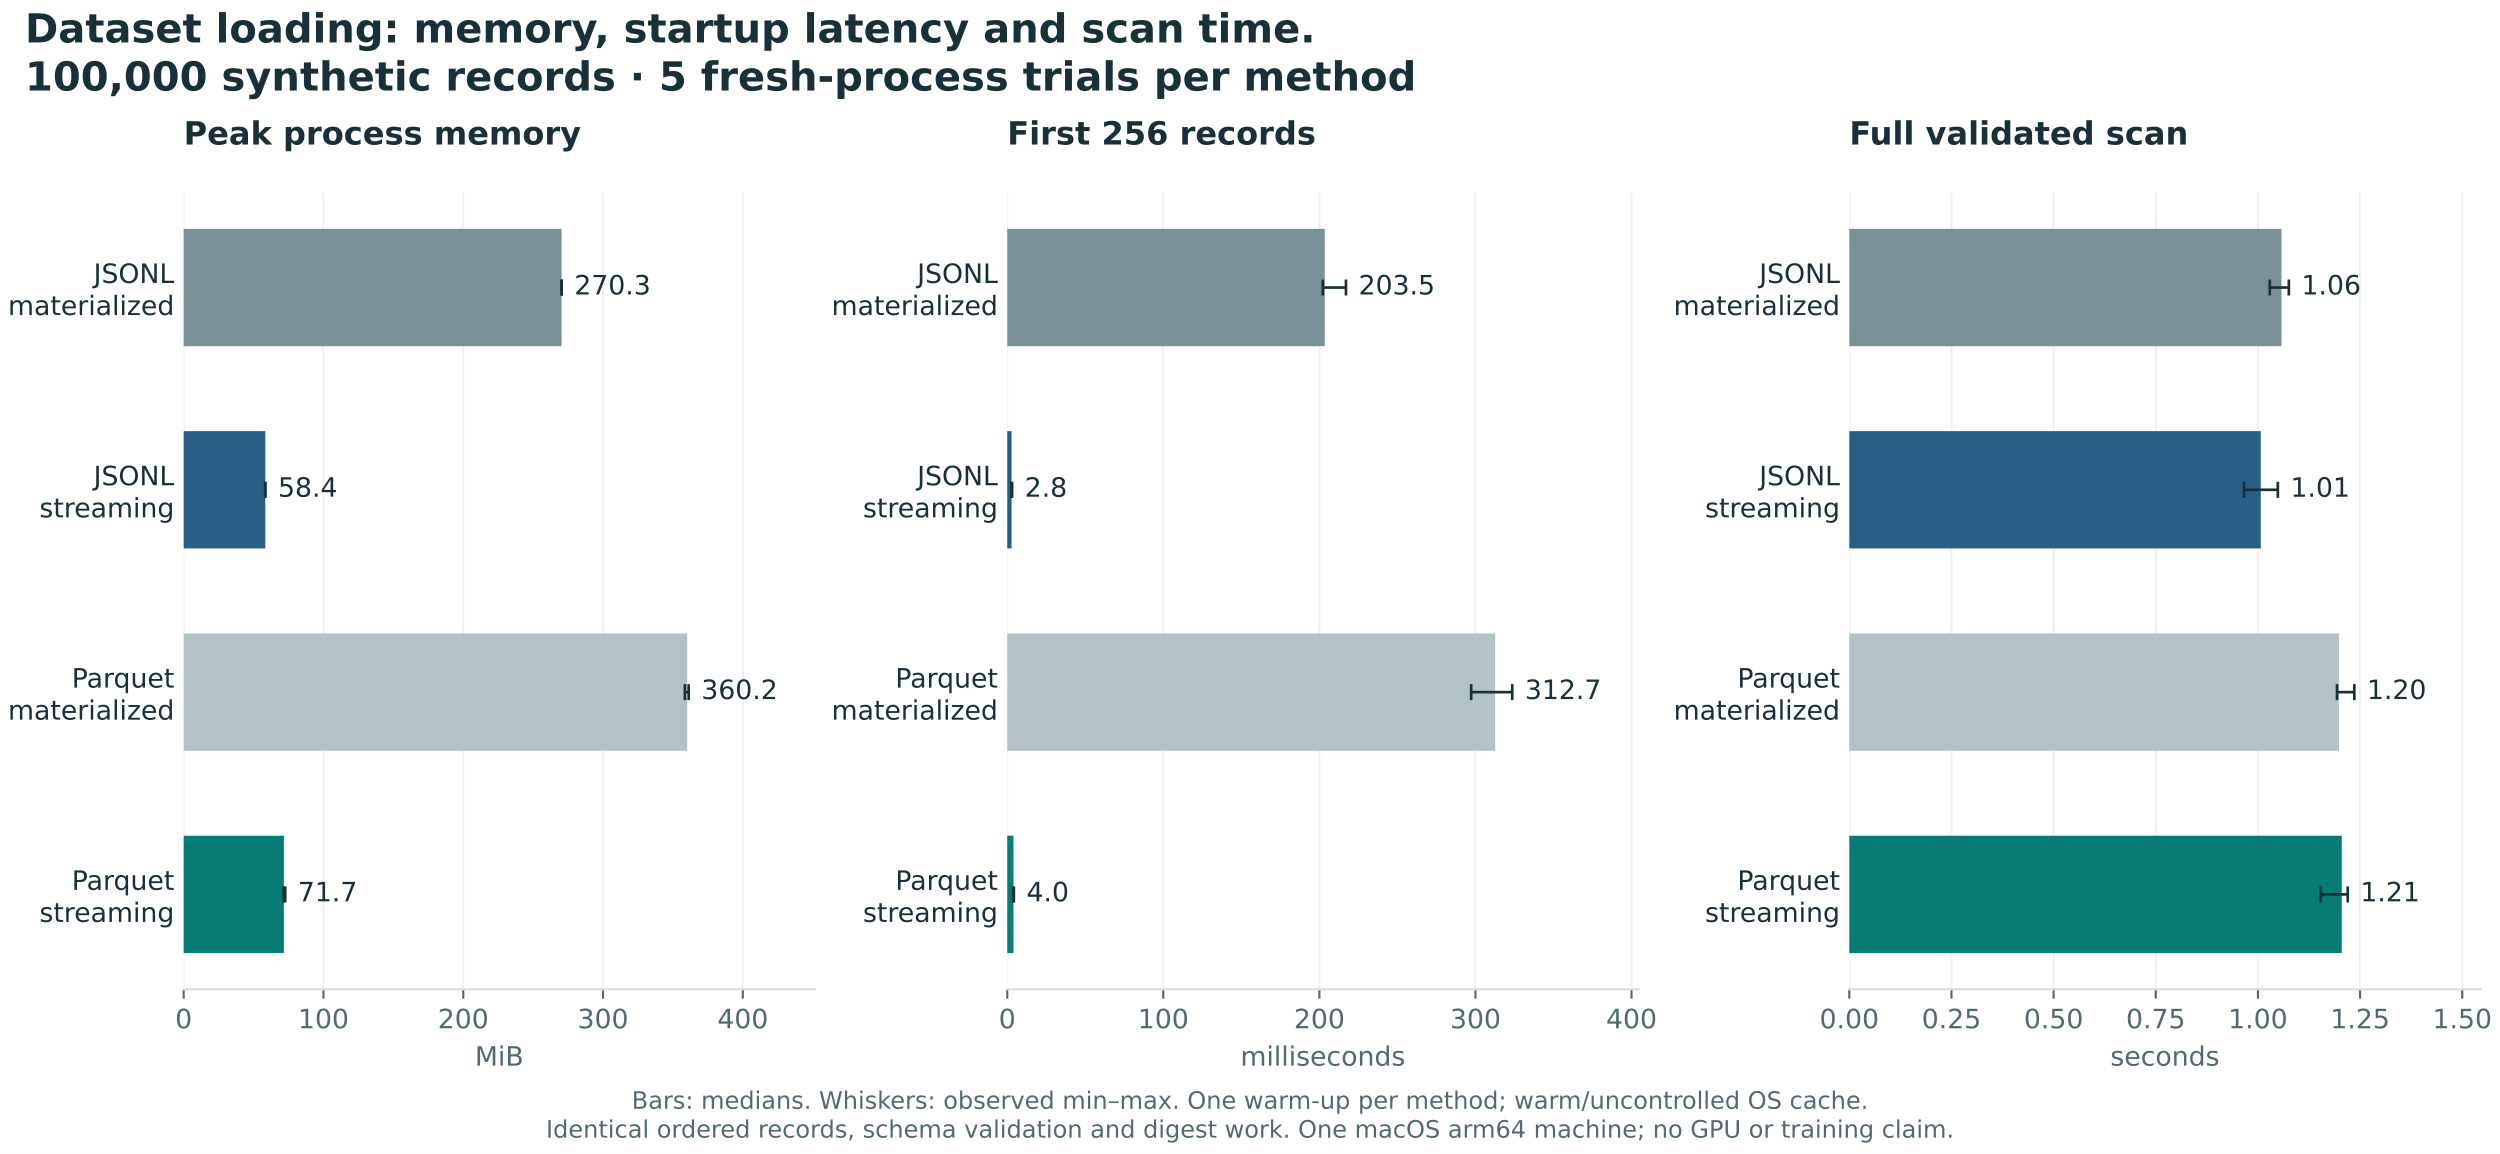
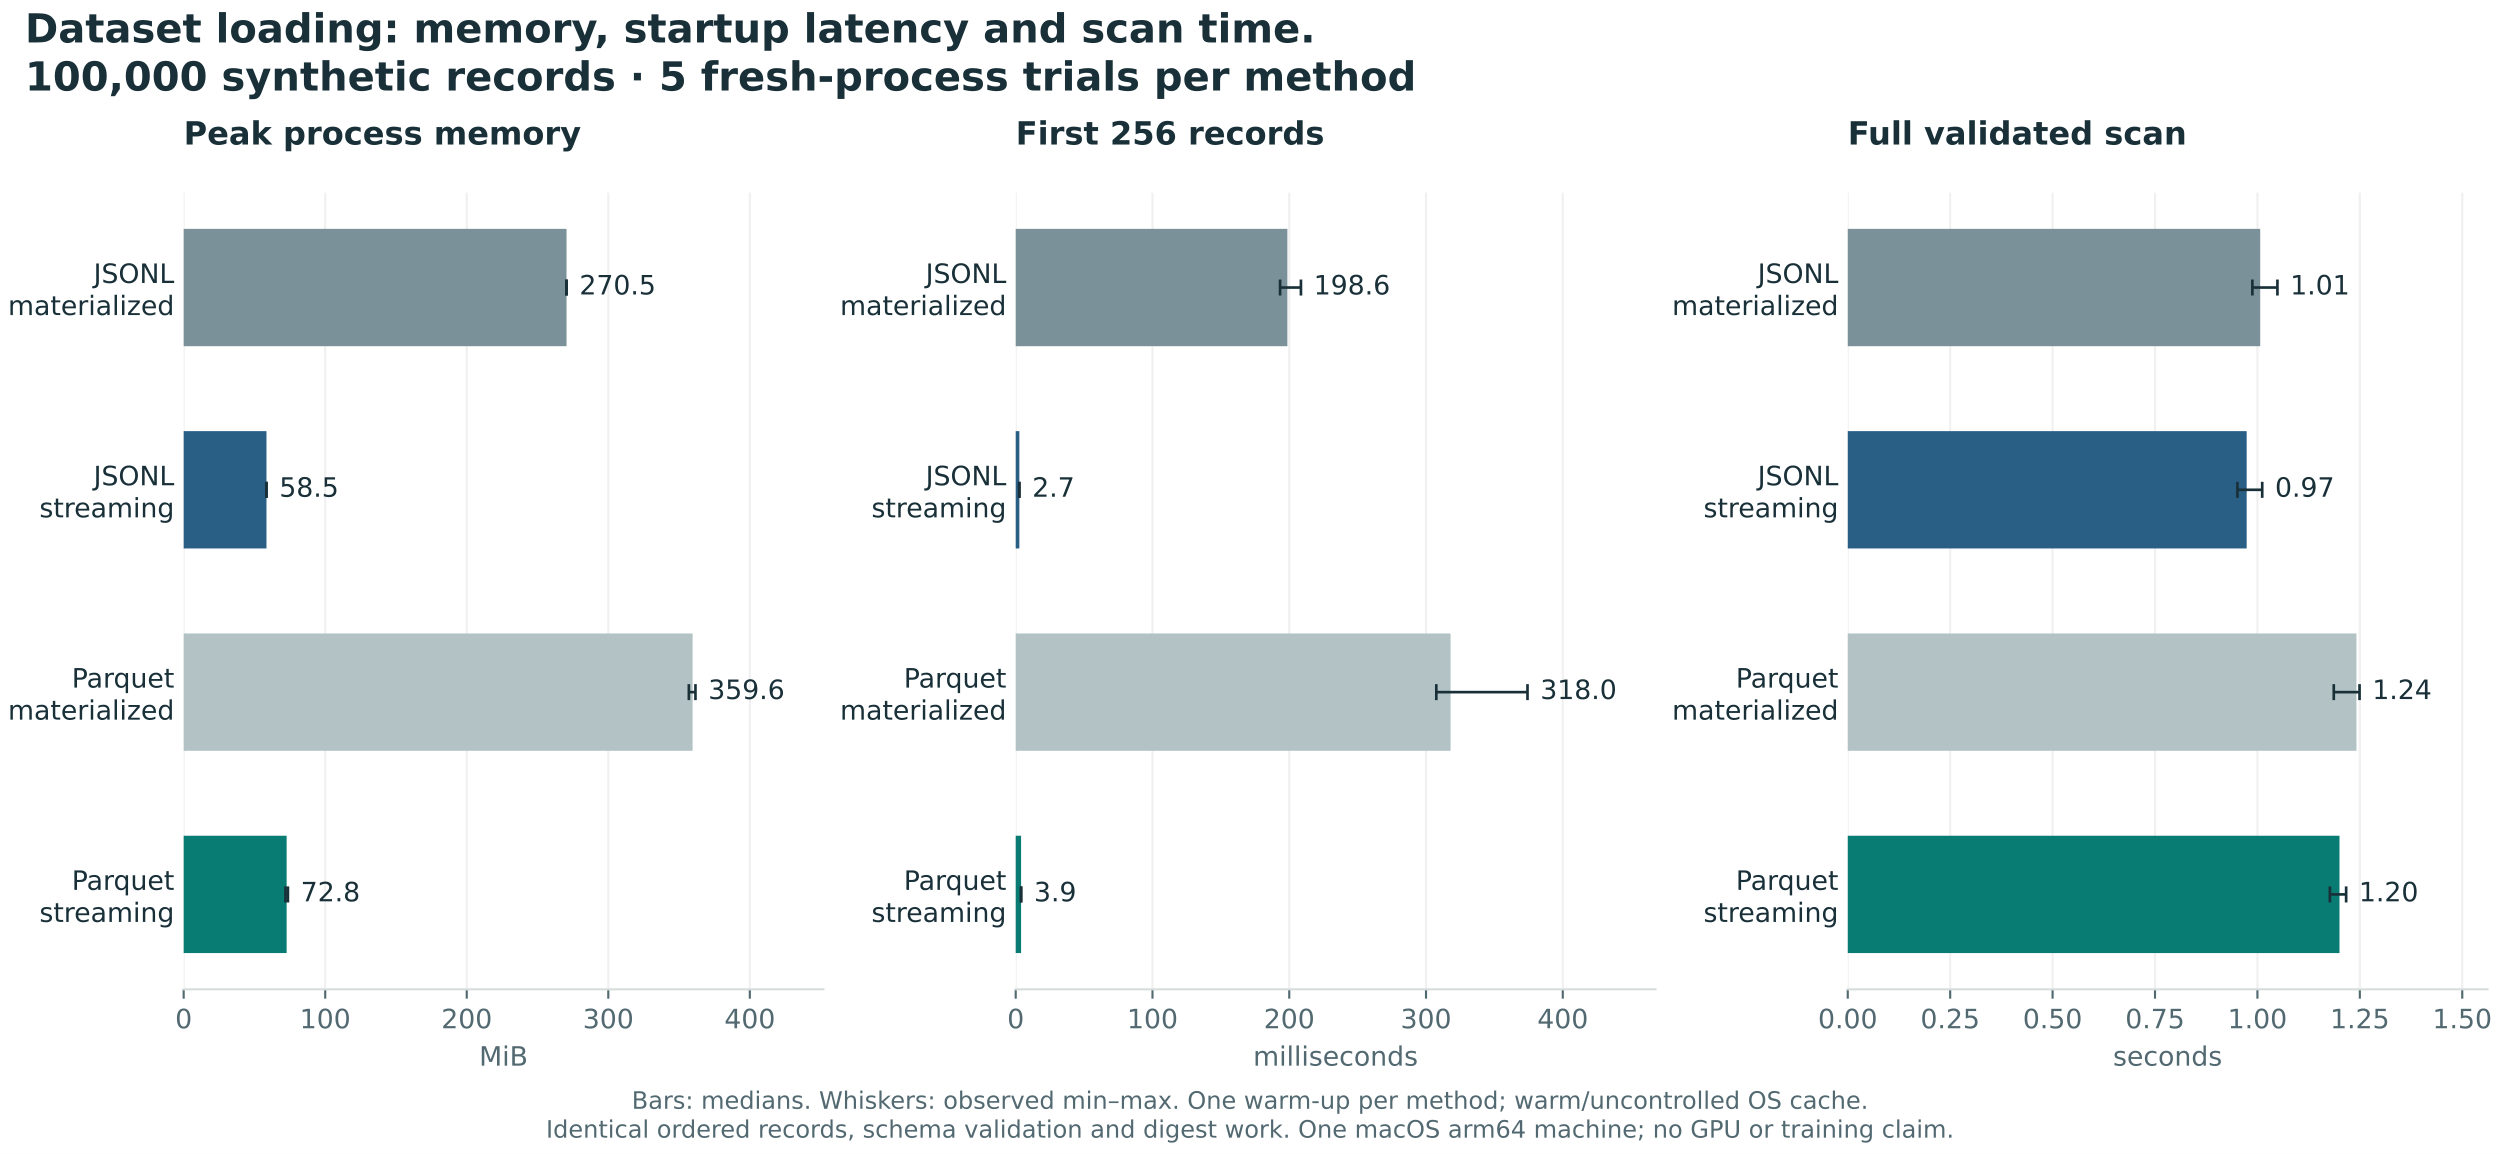
<svg xmlns="http://www.w3.org/2000/svg" xmlns:xlink="http://www.w3.org/1999/xlink" width="936pt" height="432pt" viewBox="0 0 936 432" version="1.1">
  <defs>
    <style type="text/css">*{stroke-linejoin: round; stroke-linecap: butt}</style>
  </defs>
  <g id="figure_1">
    <g id="patch_1">
      <path d="M 0 432 L 936 432 L 936 0 L 0 0 z " style="fill: #ffffff" />
    </g>
    <g id="axes_1">
      <g id="patch_2">
-         <path d="M 68.766 370.394 L 305.106 370.394 L 305.106 72.127 L 68.766 72.127 z " style="fill: #ffffff" />
+         <path d="M 68.766 370.394 L 308.279 370.394 L 308.279 72.127 L 68.766 72.127 z " style="fill: #ffffff" />
      </g>
      <g id="matplotlib.axis_1">
        <g id="xtick_1">
          <g id="line2d_1">
-             <path d="M 68.766 370.394 L 68.766 72.127 " clip-path="url(#p7d71f64631)" style="fill: none; stroke: #b0b0b0; stroke-opacity: 0.18; stroke-width: 0.8; stroke-linecap: square" />
+             <path d="M 68.766 370.394 L 68.766 72.127 " clip-path="url(#pd621a2a858)" style="fill: none; stroke: #b0b0b0; stroke-opacity: 0.18; stroke-width: 0.8; stroke-linecap: square" />
          </g>
          <g id="line2d_2">
            <defs>
-               <path id="m6655593470" d="M 0 0 L 0 3.5 " style="stroke: #526971; stroke-width: 0.8" />
+               <path id="m3c289744c0" d="M 0 0 L 0 3.5 " style="stroke: #526971; stroke-width: 0.8" />
            </defs>
            <g>
-               <use xlink:href="#m6655593470" x="68.766" y="370.394" style="fill: #526971; stroke: #526971; stroke-width: 0.8" />
+               <use xlink:href="#m3c289744c0" x="68.766" y="370.394" style="fill: #526971; stroke: #526971; stroke-width: 0.8" />
            </g>
          </g>
          <g id="text_1">
            <text style="font-size: 10px; font-family: 'DejaVu Sans'; text-anchor: middle; fill: #526971" x="68.766" y="384.991" transform="rotate(-0 68.76587 384.9912)">0</text>
          </g>
        </g>
        <g id="xtick_2">
          <g id="line2d_3">
-             <path d="M 121.102 370.394 L 121.102 72.127 " clip-path="url(#p7d71f64631)" style="fill: none; stroke: #b0b0b0; stroke-opacity: 0.18; stroke-width: 0.8; stroke-linecap: square" />
+             <path d="M 121.759 370.394 L 121.759 72.127 " clip-path="url(#pd621a2a858)" style="fill: none; stroke: #b0b0b0; stroke-opacity: 0.18; stroke-width: 0.8; stroke-linecap: square" />
          </g>
          <g id="line2d_4">
            <g>
-               <use xlink:href="#m6655593470" x="121.102" y="370.394" style="fill: #526971; stroke: #526971; stroke-width: 0.8" />
+               <use xlink:href="#m3c289744c0" x="121.759" y="370.394" style="fill: #526971; stroke: #526971; stroke-width: 0.8" />
            </g>
          </g>
          <g id="text_2">
-             <text style="font-size: 10px; font-family: 'DejaVu Sans'; text-anchor: middle; fill: #526971" x="121.102" y="384.991" transform="rotate(-0 121.1019 384.9912)">100</text>
+             <text style="font-size: 10px; font-family: 'DejaVu Sans'; text-anchor: middle; fill: #526971" x="121.759" y="384.991" transform="rotate(-0 121.7586 384.9912)">100</text>
          </g>
        </g>
        <g id="xtick_3">
          <g id="line2d_5">
-             <path d="M 173.438 370.394 L 173.438 72.127 " clip-path="url(#p7d71f64631)" style="fill: none; stroke: #b0b0b0; stroke-opacity: 0.18; stroke-width: 0.8; stroke-linecap: square" />
+             <path d="M 174.751 370.394 L 174.751 72.127 " clip-path="url(#pd621a2a858)" style="fill: none; stroke: #b0b0b0; stroke-opacity: 0.18; stroke-width: 0.8; stroke-linecap: square" />
          </g>
          <g id="line2d_6">
            <g>
-               <use xlink:href="#m6655593470" x="173.438" y="370.394" style="fill: #526971; stroke: #526971; stroke-width: 0.8" />
+               <use xlink:href="#m3c289744c0" x="174.751" y="370.394" style="fill: #526971; stroke: #526971; stroke-width: 0.8" />
            </g>
          </g>
          <g id="text_3">
-             <text style="font-size: 10px; font-family: 'DejaVu Sans'; text-anchor: middle; fill: #526971" x="173.438" y="384.991" transform="rotate(-0 173.438 384.9912)">200</text>
+             <text style="font-size: 10px; font-family: 'DejaVu Sans'; text-anchor: middle; fill: #526971" x="174.751" y="384.991" transform="rotate(-0 174.7514 384.9912)">200</text>
          </g>
        </g>
        <g id="xtick_4">
          <g id="line2d_7">
-             <path d="M 225.774 370.394 L 225.774 72.127 " clip-path="url(#p7d71f64631)" style="fill: none; stroke: #b0b0b0; stroke-opacity: 0.18; stroke-width: 0.8; stroke-linecap: square" />
+             <path d="M 227.744 370.394 L 227.744 72.127 " clip-path="url(#pd621a2a858)" style="fill: none; stroke: #b0b0b0; stroke-opacity: 0.18; stroke-width: 0.8; stroke-linecap: square" />
          </g>
          <g id="line2d_8">
            <g>
-               <use xlink:href="#m6655593470" x="225.774" y="370.394" style="fill: #526971; stroke: #526971; stroke-width: 0.8" />
+               <use xlink:href="#m3c289744c0" x="227.744" y="370.394" style="fill: #526971; stroke: #526971; stroke-width: 0.8" />
            </g>
          </g>
          <g id="text_4">
-             <text style="font-size: 10px; font-family: 'DejaVu Sans'; text-anchor: middle; fill: #526971" x="225.774" y="384.991" transform="rotate(-0 225.7741 384.9912)">300</text>
+             <text style="font-size: 10px; font-family: 'DejaVu Sans'; text-anchor: middle; fill: #526971" x="227.744" y="384.991" transform="rotate(-0 227.7441 384.9912)">300</text>
          </g>
        </g>
        <g id="xtick_5">
          <g id="line2d_9">
-             <path d="M 278.11 370.394 L 278.11 72.127 " clip-path="url(#p7d71f64631)" style="fill: none; stroke: #b0b0b0; stroke-opacity: 0.18; stroke-width: 0.8; stroke-linecap: square" />
+             <path d="M 280.737 370.394 L 280.737 72.127 " clip-path="url(#pd621a2a858)" style="fill: none; stroke: #b0b0b0; stroke-opacity: 0.18; stroke-width: 0.8; stroke-linecap: square" />
          </g>
          <g id="line2d_10">
            <g>
-               <use xlink:href="#m6655593470" x="278.11" y="370.394" style="fill: #526971; stroke: #526971; stroke-width: 0.8" />
+               <use xlink:href="#m3c289744c0" x="280.737" y="370.394" style="fill: #526971; stroke: #526971; stroke-width: 0.8" />
            </g>
          </g>
          <g id="text_5">
-             <text style="font-size: 10px; font-family: 'DejaVu Sans'; text-anchor: middle; fill: #526971" x="278.11" y="384.991" transform="rotate(-0 278.1102 384.9912)">400</text>
+             <text style="font-size: 10px; font-family: 'DejaVu Sans'; text-anchor: middle; fill: #526971" x="280.737" y="384.991" transform="rotate(-0 280.7369 384.9912)">400</text>
          </g>
        </g>
        <g id="text_6">
-           <text style="font-size: 10px; font-family: 'DejaVu Sans'; text-anchor: middle; fill: #526971" x="186.936" y="398.992" transform="rotate(-0 186.936 398.992)">MiB</text>
+           <text style="font-size: 10px; font-family: 'DejaVu Sans'; text-anchor: middle; fill: #526971" x="188.522" y="398.992" transform="rotate(-0 188.5222 398.992)">MiB</text>
        </g>
      </g>
      <g id="matplotlib.axis_2">
        <g id="ytick_1">
          <g id="line2d_11" />
          <g id="text_7">
            <text style="font-size: 10px; font-family: 'DejaVu Sans'; fill: #193039" transform="translate(35.04243 105.9473)">JSONL</text>
            <text style="font-size: 10px; font-family: 'DejaVu Sans'; fill: #193039" transform="translate(3.00024 117.9501)">materialized</text>
          </g>
        </g>
        <g id="ytick_2">
          <g id="line2d_12" />
          <g id="text_8">
            <text style="font-size: 10px; font-family: 'DejaVu Sans'; fill: #193039" transform="translate(35.04243 181.688)">JSONL</text>
            <text style="font-size: 10px; font-family: 'DejaVu Sans'; fill: #193039" transform="translate(14.75962 193.6907)">streaming</text>
          </g>
        </g>
        <g id="ytick_3">
          <g id="line2d_13" />
          <g id="text_9">
            <text style="font-size: 10px; font-family: 'DejaVu Sans'; fill: #193039" transform="translate(26.86118 257.4286)">Parquet</text>
            <text style="font-size: 10px; font-family: 'DejaVu Sans'; fill: #193039" transform="translate(3.00024 269.4313)">materialized</text>
          </g>
        </g>
        <g id="ytick_4">
          <g id="line2d_14" />
          <g id="text_10">
            <text style="font-size: 10px; font-family: 'DejaVu Sans'; fill: #193039" transform="translate(26.86118 333.1692)">Parquet</text>
            <text style="font-size: 10px; font-family: 'DejaVu Sans'; fill: #193039" transform="translate(14.75962 345.1719)">streaming</text>
          </g>
        </g>
      </g>
      <g id="patch_3">
-         <path d="M 68.766 85.685 L 210.253 85.685 L 210.253 129.614 L 68.766 129.614 z " clip-path="url(#p7d71f64631)" style="fill: #7b9199" />
+         <path d="M 68.766 85.685 L 212.111 85.685 L 212.111 129.614 L 68.766 129.614 z " clip-path="url(#pd621a2a858)" style="fill: #7b9199" />
      </g>
      <g id="patch_4">
-         <path d="M 68.766 161.425 L 99.333 161.425 L 99.333 205.355 L 68.766 205.355 z " clip-path="url(#p7d71f64631)" style="fill: #295e85" />
+         <path d="M 68.766 161.425 L 99.767 161.425 L 99.767 205.355 L 68.766 205.355 z " clip-path="url(#pd621a2a858)" style="fill: #295e85" />
      </g>
      <g id="patch_5">
-         <path d="M 68.766 237.166 L 257.298 237.166 L 257.298 281.095 L 68.766 281.095 z " clip-path="url(#p7d71f64631)" style="fill: #b3c3c5" />
+         <path d="M 68.766 237.166 L 259.316 237.166 L 259.316 281.095 L 68.766 281.095 z " clip-path="url(#pd621a2a858)" style="fill: #b3c3c5" />
      </g>
      <g id="patch_6">
-         <path d="M 68.766 312.906 L 106.284 312.906 L 106.284 356.836 L 68.766 356.836 z " clip-path="url(#p7d71f64631)" style="fill: #087b72" />
+         <path d="M 68.766 312.906 L 107.318 312.906 L 107.318 356.836 L 68.766 356.836 z " clip-path="url(#pd621a2a858)" style="fill: #087b72" />
      </g>
      <g id="LineCollection_1">
-         <path d="M 210.245 107.649 L 210.294 107.649 " clip-path="url(#p7d71f64631)" style="fill: none; stroke: #193039" />
-         <path d="M 99.284 183.39 L 99.358 183.39 " clip-path="url(#p7d71f64631)" style="fill: none; stroke: #193039" />
-         <path d="M 256.423 259.131 L 257.838 259.131 " clip-path="url(#p7d71f64631)" style="fill: none; stroke: #193039" />
-         <path d="M 106.194 334.871 L 106.791 334.871 " clip-path="url(#p7d71f64631)" style="fill: none; stroke: #193039" />
+         <path d="M 212.062 107.649 L 212.144 107.649 " clip-path="url(#pd621a2a858)" style="fill: none; stroke: #193039" />
+         <path d="M 99.75 183.39 L 99.791 183.39 " clip-path="url(#pd621a2a858)" style="fill: none; stroke: #193039" />
+         <path d="M 257.909 259.131 L 260.376 259.131 " clip-path="url(#pd621a2a858)" style="fill: none; stroke: #193039" />
+         <path d="M 106.888 334.871 L 107.79 334.871 " clip-path="url(#pd621a2a858)" style="fill: none; stroke: #193039" />
      </g>
      <g id="line2d_15">
        <defs>
-           <path id="m23a72af7b6" d="M 0 3 L 0 -3 " style="stroke: #193039" />
+           <path id="m5900b567a0" d="M 0 3 L 0 -3 " style="stroke: #193039" />
        </defs>
-         <g clip-path="url(#p7d71f64631)">
-           <use xlink:href="#m23a72af7b6" x="210.245" y="107.649" style="fill: #1f77b4; stroke: #193039" />
-           <use xlink:href="#m23a72af7b6" x="99.284" y="183.39" style="fill: #1f77b4; stroke: #193039" />
-           <use xlink:href="#m23a72af7b6" x="256.423" y="259.131" style="fill: #1f77b4; stroke: #193039" />
-           <use xlink:href="#m23a72af7b6" x="106.194" y="334.871" style="fill: #1f77b4; stroke: #193039" />
+         <g clip-path="url(#pd621a2a858)">
+           <use xlink:href="#m5900b567a0" x="212.062" y="107.649" style="fill: #1f77b4; stroke: #193039" />
+           <use xlink:href="#m5900b567a0" x="99.75" y="183.39" style="fill: #1f77b4; stroke: #193039" />
+           <use xlink:href="#m5900b567a0" x="257.909" y="259.131" style="fill: #1f77b4; stroke: #193039" />
+           <use xlink:href="#m5900b567a0" x="106.888" y="334.871" style="fill: #1f77b4; stroke: #193039" />
        </g>
      </g>
      <g id="line2d_16">
-         <g clip-path="url(#p7d71f64631)">
-           <use xlink:href="#m23a72af7b6" x="210.294" y="107.649" style="fill: #1f77b4; stroke: #193039" />
-           <use xlink:href="#m23a72af7b6" x="99.358" y="183.39" style="fill: #1f77b4; stroke: #193039" />
-           <use xlink:href="#m23a72af7b6" x="257.838" y="259.131" style="fill: #1f77b4; stroke: #193039" />
-           <use xlink:href="#m23a72af7b6" x="106.791" y="334.871" style="fill: #1f77b4; stroke: #193039" />
+         <g clip-path="url(#pd621a2a858)">
+           <use xlink:href="#m5900b567a0" x="212.144" y="107.649" style="fill: #1f77b4; stroke: #193039" />
+           <use xlink:href="#m5900b567a0" x="99.791" y="183.39" style="fill: #1f77b4; stroke: #193039" />
+           <use xlink:href="#m5900b567a0" x="260.376" y="259.131" style="fill: #1f77b4; stroke: #193039" />
+           <use xlink:href="#m5900b567a0" x="107.79" y="334.871" style="fill: #1f77b4; stroke: #193039" />
        </g>
      </g>
      <g id="patch_7">
-         <path d="M 68.766 370.394 L 305.106 370.394 " style="fill: none; stroke: #d6dedc; stroke-width: 0.8; stroke-linejoin: miter; stroke-linecap: square" />
+         <path d="M 68.766 370.394 L 308.279 370.394 " style="fill: none; stroke: #d6dedc; stroke-width: 0.8; stroke-linejoin: miter; stroke-linecap: square" />
      </g>
      <g id="text_11">
-         <text style="font-size: 10px; font-family: 'DejaVu Sans'; text-anchor: start; fill: #193039" x="215.021" y="110.247" transform="rotate(-0 215.0209 110.2471)">270.3</text>
+         <text style="font-size: 10px; font-family: 'DejaVu Sans'; text-anchor: start; fill: #193039" x="216.935" y="110.247" transform="rotate(-0 216.9346 110.2471)">270.5</text>
      </g>
      <g id="text_12">
-         <text style="font-size: 10px; font-family: 'DejaVu Sans'; text-anchor: start; fill: #193039" x="104.085" y="185.988" transform="rotate(-0 104.0847 185.9877)">58.4</text>
+         <text style="font-size: 10px; font-family: 'DejaVu Sans'; text-anchor: start; fill: #193039" x="104.582" y="185.988" transform="rotate(-0 104.5817 185.9877)">58.5</text>
      </g>
      <g id="text_13">
-         <text style="font-size: 10px; font-family: 'DejaVu Sans'; text-anchor: start; fill: #193039" x="262.565" y="261.728" transform="rotate(-0 262.5649 261.7283)">360.2</text>
+         <text style="font-size: 10px; font-family: 'DejaVu Sans'; text-anchor: start; fill: #193039" x="265.166" y="261.728" transform="rotate(-0 265.1663 261.7283)">359.6</text>
      </g>
      <g id="text_14">
-         <text style="font-size: 10px; font-family: 'DejaVu Sans'; text-anchor: start; fill: #193039" x="111.518" y="337.469" transform="rotate(-0 111.5181 337.4689)">71.7</text>
+         <text style="font-size: 10px; font-family: 'DejaVu Sans'; text-anchor: start; fill: #193039" x="112.58" y="337.469" transform="rotate(-0 112.5803 337.4689)">72.8</text>
      </g>
      <g id="text_15">
        <text style="font-weight: 700; font-size: 12px; font-family: 'DejaVu Sans'; text-anchor: start; fill: #193039" x="68.766" y="54.127" transform="rotate(-0 68.76587 54.12705)">Peak process memory</text>
      </g>
    </g>
    <g id="axes_2">
      <g id="patch_8">
-         <path d="M 377.112 370.394 L 613.452 370.394 L 613.452 72.127 L 377.112 72.127 z " style="fill: #ffffff" />
+         <path d="M 380.284 370.394 L 619.797 370.394 L 619.797 72.127 L 380.284 72.127 z " style="fill: #ffffff" />
      </g>
      <g id="matplotlib.axis_3">
        <g id="xtick_6">
          <g id="line2d_17">
-             <path d="M 377.112 370.394 L 377.112 72.127 " clip-path="url(#p56ad3f8857)" style="fill: none; stroke: #b0b0b0; stroke-opacity: 0.18; stroke-width: 0.8; stroke-linecap: square" />
+             <path d="M 380.284 370.394 L 380.284 72.127 " clip-path="url(#p3b5709120b)" style="fill: none; stroke: #b0b0b0; stroke-opacity: 0.18; stroke-width: 0.8; stroke-linecap: square" />
          </g>
          <g id="line2d_18">
            <g>
-               <use xlink:href="#m6655593470" x="377.112" y="370.394" style="fill: #526971; stroke: #526971; stroke-width: 0.8" />
+               <use xlink:href="#m3c289744c0" x="380.284" y="370.394" style="fill: #526971; stroke: #526971; stroke-width: 0.8" />
            </g>
          </g>
          <g id="text_16">
-             <text style="font-size: 10px; font-family: 'DejaVu Sans'; text-anchor: middle; fill: #526971" x="377.112" y="384.991" transform="rotate(-0 377.1118 384.9912)">0</text>
+             <text style="font-size: 10px; font-family: 'DejaVu Sans'; text-anchor: middle; fill: #526971" x="380.284" y="384.991" transform="rotate(-0 380.2842 384.9912)">0</text>
          </g>
        </g>
        <g id="xtick_7">
          <g id="line2d_19">
-             <path d="M 435.542 370.394 L 435.542 72.127 " clip-path="url(#p56ad3f8857)" style="fill: none; stroke: #b0b0b0; stroke-opacity: 0.18; stroke-width: 0.8; stroke-linecap: square" />
+             <path d="M 431.49 370.394 L 431.49 72.127 " clip-path="url(#p3b5709120b)" style="fill: none; stroke: #b0b0b0; stroke-opacity: 0.18; stroke-width: 0.8; stroke-linecap: square" />
          </g>
          <g id="line2d_20">
            <g>
-               <use xlink:href="#m6655593470" x="435.542" y="370.394" style="fill: #526971; stroke: #526971; stroke-width: 0.8" />
+               <use xlink:href="#m3c289744c0" x="431.49" y="370.394" style="fill: #526971; stroke: #526971; stroke-width: 0.8" />
            </g>
          </g>
          <g id="text_17">
-             <text style="font-size: 10px; font-family: 'DejaVu Sans'; text-anchor: middle; fill: #526971" x="435.542" y="384.991" transform="rotate(-0 435.542 384.9912)">100</text>
+             <text style="font-size: 10px; font-family: 'DejaVu Sans'; text-anchor: middle; fill: #526971" x="431.49" y="384.991" transform="rotate(-0 431.4898 384.9912)">100</text>
          </g>
        </g>
        <g id="xtick_8">
          <g id="line2d_21">
-             <path d="M 493.972 370.394 L 493.972 72.127 " clip-path="url(#p56ad3f8857)" style="fill: none; stroke: #b0b0b0; stroke-opacity: 0.18; stroke-width: 0.8; stroke-linecap: square" />
+             <path d="M 482.695 370.394 L 482.695 72.127 " clip-path="url(#p3b5709120b)" style="fill: none; stroke: #b0b0b0; stroke-opacity: 0.18; stroke-width: 0.8; stroke-linecap: square" />
          </g>
          <g id="line2d_22">
            <g>
-               <use xlink:href="#m6655593470" x="493.972" y="370.394" style="fill: #526971; stroke: #526971; stroke-width: 0.8" />
+               <use xlink:href="#m3c289744c0" x="482.695" y="370.394" style="fill: #526971; stroke: #526971; stroke-width: 0.8" />
            </g>
          </g>
          <g id="text_18">
-             <text style="font-size: 10px; font-family: 'DejaVu Sans'; text-anchor: middle; fill: #526971" x="493.972" y="384.991" transform="rotate(-0 493.9723 384.9912)">200</text>
+             <text style="font-size: 10px; font-family: 'DejaVu Sans'; text-anchor: middle; fill: #526971" x="482.695" y="384.991" transform="rotate(-0 482.6953 384.9912)">200</text>
          </g>
        </g>
        <g id="xtick_9">
          <g id="line2d_23">
-             <path d="M 552.403 370.394 L 552.403 72.127 " clip-path="url(#p56ad3f8857)" style="fill: none; stroke: #b0b0b0; stroke-opacity: 0.18; stroke-width: 0.8; stroke-linecap: square" />
+             <path d="M 533.901 370.394 L 533.901 72.127 " clip-path="url(#p3b5709120b)" style="fill: none; stroke: #b0b0b0; stroke-opacity: 0.18; stroke-width: 0.8; stroke-linecap: square" />
          </g>
          <g id="line2d_24">
            <g>
-               <use xlink:href="#m6655593470" x="552.403" y="370.394" style="fill: #526971; stroke: #526971; stroke-width: 0.8" />
+               <use xlink:href="#m3c289744c0" x="533.901" y="370.394" style="fill: #526971; stroke: #526971; stroke-width: 0.8" />
            </g>
          </g>
          <g id="text_19">
-             <text style="font-size: 10px; font-family: 'DejaVu Sans'; text-anchor: middle; fill: #526971" x="552.403" y="384.991" transform="rotate(-0 552.4025 384.9912)">300</text>
+             <text style="font-size: 10px; font-family: 'DejaVu Sans'; text-anchor: middle; fill: #526971" x="533.901" y="384.991" transform="rotate(-0 533.9009 384.9912)">300</text>
          </g>
        </g>
        <g id="xtick_10">
          <g id="line2d_25">
-             <path d="M 610.833 370.394 L 610.833 72.127 " clip-path="url(#p56ad3f8857)" style="fill: none; stroke: #b0b0b0; stroke-opacity: 0.18; stroke-width: 0.8; stroke-linecap: square" />
+             <path d="M 585.106 370.394 L 585.106 72.127 " clip-path="url(#p3b5709120b)" style="fill: none; stroke: #b0b0b0; stroke-opacity: 0.18; stroke-width: 0.8; stroke-linecap: square" />
          </g>
          <g id="line2d_26">
            <g>
-               <use xlink:href="#m6655593470" x="610.833" y="370.394" style="fill: #526971; stroke: #526971; stroke-width: 0.8" />
+               <use xlink:href="#m3c289744c0" x="585.106" y="370.394" style="fill: #526971; stroke: #526971; stroke-width: 0.8" />
            </g>
          </g>
          <g id="text_20">
-             <text style="font-size: 10px; font-family: 'DejaVu Sans'; text-anchor: middle; fill: #526971" x="610.833" y="384.991" transform="rotate(-0 610.8327 384.9912)">400</text>
+             <text style="font-size: 10px; font-family: 'DejaVu Sans'; text-anchor: middle; fill: #526971" x="585.106" y="384.991" transform="rotate(-0 585.1064 384.9912)">400</text>
          </g>
        </g>
        <g id="text_21">
-           <text style="font-size: 10px; font-family: 'DejaVu Sans'; text-anchor: middle; fill: #526971" x="495.282" y="398.992" transform="rotate(-0 495.2819 398.992)">milliseconds</text>
+           <text style="font-size: 10px; font-family: 'DejaVu Sans'; text-anchor: middle; fill: #526971" x="500.041" y="398.992" transform="rotate(-0 500.0406 398.992)">milliseconds</text>
        </g>
      </g>
      <g id="matplotlib.axis_4">
        <g id="ytick_5">
          <g id="line2d_27" />
          <g id="text_22">
-             <text style="font-size: 10px; font-family: 'DejaVu Sans'; fill: #193039" transform="translate(343.3884 105.9473)">JSONL</text>
-             <text style="font-size: 10px; font-family: 'DejaVu Sans'; fill: #193039" transform="translate(311.3462 117.9501)">materialized</text>
+             <text style="font-size: 10px; font-family: 'DejaVu Sans'; fill: #193039" transform="translate(346.5608 105.9473)">JSONL</text>
+             <text style="font-size: 10px; font-family: 'DejaVu Sans'; fill: #193039" transform="translate(314.5186 117.9501)">materialized</text>
          </g>
        </g>
        <g id="ytick_6">
          <g id="line2d_28" />
          <g id="text_23">
-             <text style="font-size: 10px; font-family: 'DejaVu Sans'; fill: #193039" transform="translate(343.3884 181.688)">JSONL</text>
-             <text style="font-size: 10px; font-family: 'DejaVu Sans'; fill: #193039" transform="translate(323.1055 193.6907)">streaming</text>
+             <text style="font-size: 10px; font-family: 'DejaVu Sans'; fill: #193039" transform="translate(346.5608 181.688)">JSONL</text>
+             <text style="font-size: 10px; font-family: 'DejaVu Sans'; fill: #193039" transform="translate(326.278 193.6907)">streaming</text>
          </g>
        </g>
        <g id="ytick_7">
          <g id="line2d_29" />
          <g id="text_24">
-             <text style="font-size: 10px; font-family: 'DejaVu Sans'; fill: #193039" transform="translate(335.2071 257.4286)">Parquet</text>
-             <text style="font-size: 10px; font-family: 'DejaVu Sans'; fill: #193039" transform="translate(311.3462 269.4313)">materialized</text>
+             <text style="font-size: 10px; font-family: 'DejaVu Sans'; fill: #193039" transform="translate(338.3795 257.4286)">Parquet</text>
+             <text style="font-size: 10px; font-family: 'DejaVu Sans'; fill: #193039" transform="translate(314.5186 269.4313)">materialized</text>
          </g>
        </g>
        <g id="ytick_8">
          <g id="line2d_30" />
          <g id="text_25">
-             <text style="font-size: 10px; font-family: 'DejaVu Sans'; fill: #193039" transform="translate(335.2071 333.1692)">Parquet</text>
-             <text style="font-size: 10px; font-family: 'DejaVu Sans'; fill: #193039" transform="translate(323.1055 345.1719)">streaming</text>
+             <text style="font-size: 10px; font-family: 'DejaVu Sans'; fill: #193039" transform="translate(338.3795 333.1692)">Parquet</text>
+             <text style="font-size: 10px; font-family: 'DejaVu Sans'; fill: #193039" transform="translate(326.278 345.1719)">streaming</text>
          </g>
        </g>
      </g>
      <g id="patch_9">
-         <path d="M 377.112 85.685 L 496.005 85.685 L 496.005 129.614 L 377.112 129.614 z " clip-path="url(#p56ad3f8857)" style="fill: #7b9199" />
+         <path d="M 380.284 85.685 L 481.994 85.685 L 481.994 129.614 L 380.284 129.614 z " clip-path="url(#p3b5709120b)" style="fill: #7b9199" />
      </g>
      <g id="patch_10">
-         <path d="M 377.112 161.425 L 378.731 161.425 L 378.731 205.355 L 377.112 205.355 z " clip-path="url(#p56ad3f8857)" style="fill: #295e85" />
+         <path d="M 380.284 161.425 L 381.649 161.425 L 381.649 205.355 L 380.284 205.355 z " clip-path="url(#p3b5709120b)" style="fill: #295e85" />
      </g>
      <g id="patch_11">
-         <path d="M 377.112 237.166 L 559.795 237.166 L 559.795 281.095 L 377.112 281.095 z " clip-path="url(#p56ad3f8857)" style="fill: #b3c3c5" />
+         <path d="M 380.284 237.166 L 543.102 237.166 L 543.102 281.095 L 380.284 281.095 z " clip-path="url(#p3b5709120b)" style="fill: #b3c3c5" />
      </g>
      <g id="patch_12">
-         <path d="M 377.112 312.906 L 379.442 312.906 L 379.442 356.836 L 377.112 356.836 z " clip-path="url(#p56ad3f8857)" style="fill: #087b72" />
+         <path d="M 380.284 312.906 L 382.296 312.906 L 382.296 356.836 L 380.284 356.836 z " clip-path="url(#p3b5709120b)" style="fill: #087b72" />
      </g>
      <g id="LineCollection_2">
-         <path d="M 495.247 107.649 L 503.926 107.649 " clip-path="url(#p56ad3f8857)" style="fill: none; stroke: #193039" />
-         <path d="M 378.691 183.39 L 378.927 183.39 " clip-path="url(#p56ad3f8857)" style="fill: none; stroke: #193039" />
-         <path d="M 550.803 259.131 L 566.184 259.131 " clip-path="url(#p56ad3f8857)" style="fill: none; stroke: #193039" />
-         <path d="M 379.385 334.871 L 379.588 334.871 " clip-path="url(#p56ad3f8857)" style="fill: none; stroke: #193039" />
+         <path d="M 479.262 107.649 L 487.073 107.649 " clip-path="url(#p3b5709120b)" style="fill: none; stroke: #193039" />
+         <path d="M 381.576 183.39 L 381.67 183.39 " clip-path="url(#p3b5709120b)" style="fill: none; stroke: #193039" />
+         <path d="M 537.754 259.131 L 571.894 259.131 " clip-path="url(#p3b5709120b)" style="fill: none; stroke: #193039" />
+         <path d="M 382.243 334.871 L 382.336 334.871 " clip-path="url(#p3b5709120b)" style="fill: none; stroke: #193039" />
      </g>
      <g id="line2d_31">
-         <g clip-path="url(#p56ad3f8857)">
-           <use xlink:href="#m23a72af7b6" x="495.247" y="107.649" style="fill: #1f77b4; stroke: #193039" />
-           <use xlink:href="#m23a72af7b6" x="378.691" y="183.39" style="fill: #1f77b4; stroke: #193039" />
-           <use xlink:href="#m23a72af7b6" x="550.803" y="259.131" style="fill: #1f77b4; stroke: #193039" />
-           <use xlink:href="#m23a72af7b6" x="379.385" y="334.871" style="fill: #1f77b4; stroke: #193039" />
+         <g clip-path="url(#p3b5709120b)">
+           <use xlink:href="#m5900b567a0" x="479.262" y="107.649" style="fill: #1f77b4; stroke: #193039" />
+           <use xlink:href="#m5900b567a0" x="381.576" y="183.39" style="fill: #1f77b4; stroke: #193039" />
+           <use xlink:href="#m5900b567a0" x="537.754" y="259.131" style="fill: #1f77b4; stroke: #193039" />
+           <use xlink:href="#m5900b567a0" x="382.243" y="334.871" style="fill: #1f77b4; stroke: #193039" />
        </g>
      </g>
      <g id="line2d_32">
-         <g clip-path="url(#p56ad3f8857)">
-           <use xlink:href="#m23a72af7b6" x="503.926" y="107.649" style="fill: #1f77b4; stroke: #193039" />
-           <use xlink:href="#m23a72af7b6" x="378.927" y="183.39" style="fill: #1f77b4; stroke: #193039" />
-           <use xlink:href="#m23a72af7b6" x="566.184" y="259.131" style="fill: #1f77b4; stroke: #193039" />
-           <use xlink:href="#m23a72af7b6" x="379.588" y="334.871" style="fill: #1f77b4; stroke: #193039" />
+         <g clip-path="url(#p3b5709120b)">
+           <use xlink:href="#m5900b567a0" x="487.073" y="107.649" style="fill: #1f77b4; stroke: #193039" />
+           <use xlink:href="#m5900b567a0" x="381.67" y="183.39" style="fill: #1f77b4; stroke: #193039" />
+           <use xlink:href="#m5900b567a0" x="571.894" y="259.131" style="fill: #1f77b4; stroke: #193039" />
+           <use xlink:href="#m5900b567a0" x="382.336" y="334.871" style="fill: #1f77b4; stroke: #193039" />
        </g>
      </g>
      <g id="patch_13">
-         <path d="M 377.112 370.394 L 613.452 370.394 " style="fill: none; stroke: #d6dedc; stroke-width: 0.8; stroke-linejoin: miter; stroke-linecap: square" />
+         <path d="M 380.284 370.394 L 619.797 370.394 " style="fill: none; stroke: #d6dedc; stroke-width: 0.8; stroke-linejoin: miter; stroke-linecap: square" />
      </g>
      <g id="text_26">
-         <text style="font-size: 10px; font-family: 'DejaVu Sans'; text-anchor: start; fill: #193039" x="508.653" y="110.247" transform="rotate(-0 508.6531 110.2471)">203.5</text>
+         <text style="font-size: 10px; font-family: 'DejaVu Sans'; text-anchor: start; fill: #193039" x="491.863" y="110.247" transform="rotate(-0 491.8628 110.2471)">198.6</text>
      </g>
      <g id="text_27">
-         <text style="font-size: 10px; font-family: 'DejaVu Sans'; text-anchor: start; fill: #193039" x="383.654" y="185.988" transform="rotate(-0 383.6543 185.9877)">2.8</text>
+         <text style="font-size: 10px; font-family: 'DejaVu Sans'; text-anchor: start; fill: #193039" x="386.461" y="185.988" transform="rotate(-0 386.4606 185.9877)">2.7</text>
      </g>
      <g id="text_28">
-         <text style="font-size: 10px; font-family: 'DejaVu Sans'; text-anchor: start; fill: #193039" x="570.911" y="261.728" transform="rotate(-0 570.9108 261.7283)">312.7</text>
+         <text style="font-size: 10px; font-family: 'DejaVu Sans'; text-anchor: start; fill: #193039" x="576.685" y="261.728" transform="rotate(-0 576.6847 261.7283)">318.0</text>
      </g>
      <g id="text_29">
-         <text style="font-size: 10px; font-family: 'DejaVu Sans'; text-anchor: start; fill: #193039" x="384.315" y="337.469" transform="rotate(-0 384.3145 337.4689)">4.0</text>
+         <text style="font-size: 10px; font-family: 'DejaVu Sans'; text-anchor: start; fill: #193039" x="387.126" y="337.469" transform="rotate(-0 387.1264 337.4689)">3.9</text>
      </g>
      <g id="text_30">
-         <text style="font-weight: 700; font-size: 12px; font-family: 'DejaVu Sans'; text-anchor: start; fill: #193039" x="377.112" y="54.127" transform="rotate(-0 377.1118 54.12705)">First 256 records</text>
+         <text style="font-weight: 700; font-size: 12px; font-family: 'DejaVu Sans'; text-anchor: start; fill: #193039" x="380.284" y="54.127" transform="rotate(-0 380.2842 54.12705)">First 256 records</text>
      </g>
    </g>
    <g id="axes_3">
      <g id="patch_14">
-         <path d="M 692.382 370.394 L 928.723 370.394 L 928.723 72.127 L 692.382 72.127 z " style="fill: #ffffff" />
+         <path d="M 691.803 370.394 L 931.315 370.394 L 931.315 72.127 L 691.803 72.127 z " style="fill: #ffffff" />
      </g>
      <g id="matplotlib.axis_5">
        <g id="xtick_11">
          <g id="line2d_33">
-             <path d="M 692.382 370.394 L 692.382 72.127 " clip-path="url(#p7515acc9af)" style="fill: none; stroke: #b0b0b0; stroke-opacity: 0.18; stroke-width: 0.8; stroke-linecap: square" />
+             <path d="M 691.803 370.394 L 691.803 72.127 " clip-path="url(#p4cf2b03c59)" style="fill: none; stroke: #b0b0b0; stroke-opacity: 0.18; stroke-width: 0.8; stroke-linecap: square" />
          </g>
          <g id="line2d_34">
            <g>
-               <use xlink:href="#m6655593470" x="692.382" y="370.394" style="fill: #526971; stroke: #526971; stroke-width: 0.8" />
+               <use xlink:href="#m3c289744c0" x="691.803" y="370.394" style="fill: #526971; stroke: #526971; stroke-width: 0.8" />
            </g>
          </g>
          <g id="text_31">
-             <text style="font-size: 10px; font-family: 'DejaVu Sans'; text-anchor: middle; fill: #526971" x="692.382" y="384.991" transform="rotate(-0 692.3824 384.9912)">0.00</text>
+             <text style="font-size: 10px; font-family: 'DejaVu Sans'; text-anchor: middle; fill: #526971" x="691.803" y="384.991" transform="rotate(-0 691.8026 384.9912)">0.00</text>
          </g>
        </g>
        <g id="xtick_12">
          <g id="line2d_35">
-             <path d="M 730.63 370.394 L 730.63 72.127 " clip-path="url(#p7515acc9af)" style="fill: none; stroke: #b0b0b0; stroke-opacity: 0.18; stroke-width: 0.8; stroke-linecap: square" />
+             <path d="M 730.146 370.394 L 730.146 72.127 " clip-path="url(#p4cf2b03c59)" style="fill: none; stroke: #b0b0b0; stroke-opacity: 0.18; stroke-width: 0.8; stroke-linecap: square" />
          </g>
          <g id="line2d_36">
            <g>
-               <use xlink:href="#m6655593470" x="730.63" y="370.394" style="fill: #526971; stroke: #526971; stroke-width: 0.8" />
+               <use xlink:href="#m3c289744c0" x="730.146" y="370.394" style="fill: #526971; stroke: #526971; stroke-width: 0.8" />
            </g>
          </g>
          <g id="text_32">
-             <text style="font-size: 10px; font-family: 'DejaVu Sans'; text-anchor: middle; fill: #526971" x="730.63" y="384.991" transform="rotate(-0 730.6297 384.9912)">0.25</text>
+             <text style="font-size: 10px; font-family: 'DejaVu Sans'; text-anchor: middle; fill: #526971" x="730.146" y="384.991" transform="rotate(-0 730.1465 384.9912)">0.25</text>
          </g>
        </g>
        <g id="xtick_13">
          <g id="line2d_37">
-             <path d="M 768.877 370.394 L 768.877 72.127 " clip-path="url(#p7515acc9af)" style="fill: none; stroke: #b0b0b0; stroke-opacity: 0.18; stroke-width: 0.8; stroke-linecap: square" />
+             <path d="M 768.49 370.394 L 768.49 72.127 " clip-path="url(#p4cf2b03c59)" style="fill: none; stroke: #b0b0b0; stroke-opacity: 0.18; stroke-width: 0.8; stroke-linecap: square" />
          </g>
          <g id="line2d_38">
            <g>
-               <use xlink:href="#m6655593470" x="768.877" y="370.394" style="fill: #526971; stroke: #526971; stroke-width: 0.8" />
+               <use xlink:href="#m3c289744c0" x="768.49" y="370.394" style="fill: #526971; stroke: #526971; stroke-width: 0.8" />
            </g>
          </g>
          <g id="text_33">
-             <text style="font-size: 10px; font-family: 'DejaVu Sans'; text-anchor: middle; fill: #526971" x="768.877" y="384.991" transform="rotate(-0 768.877 384.9912)">0.50</text>
+             <text style="font-size: 10px; font-family: 'DejaVu Sans'; text-anchor: middle; fill: #526971" x="768.49" y="384.991" transform="rotate(-0 768.4904 384.9912)">0.50</text>
          </g>
        </g>
        <g id="xtick_14">
          <g id="line2d_39">
-             <path d="M 807.124 370.394 L 807.124 72.127 " clip-path="url(#p7515acc9af)" style="fill: none; stroke: #b0b0b0; stroke-opacity: 0.18; stroke-width: 0.8; stroke-linecap: square" />
+             <path d="M 806.834 370.394 L 806.834 72.127 " clip-path="url(#p4cf2b03c59)" style="fill: none; stroke: #b0b0b0; stroke-opacity: 0.18; stroke-width: 0.8; stroke-linecap: square" />
          </g>
          <g id="line2d_40">
            <g>
-               <use xlink:href="#m6655593470" x="807.124" y="370.394" style="fill: #526971; stroke: #526971; stroke-width: 0.8" />
+               <use xlink:href="#m3c289744c0" x="806.834" y="370.394" style="fill: #526971; stroke: #526971; stroke-width: 0.8" />
            </g>
          </g>
          <g id="text_34">
-             <text style="font-size: 10px; font-family: 'DejaVu Sans'; text-anchor: middle; fill: #526971" x="807.124" y="384.991" transform="rotate(-0 807.1243 384.9912)">0.75</text>
+             <text style="font-size: 10px; font-family: 'DejaVu Sans'; text-anchor: middle; fill: #526971" x="806.834" y="384.991" transform="rotate(-0 806.8343 384.9912)">0.75</text>
          </g>
        </g>
        <g id="xtick_15">
          <g id="line2d_41">
-             <path d="M 845.372 370.394 L 845.372 72.127 " clip-path="url(#p7515acc9af)" style="fill: none; stroke: #b0b0b0; stroke-opacity: 0.18; stroke-width: 0.8; stroke-linecap: square" />
+             <path d="M 845.178 370.394 L 845.178 72.127 " clip-path="url(#p4cf2b03c59)" style="fill: none; stroke: #b0b0b0; stroke-opacity: 0.18; stroke-width: 0.8; stroke-linecap: square" />
          </g>
          <g id="line2d_42">
            <g>
-               <use xlink:href="#m6655593470" x="845.372" y="370.394" style="fill: #526971; stroke: #526971; stroke-width: 0.8" />
+               <use xlink:href="#m3c289744c0" x="845.178" y="370.394" style="fill: #526971; stroke: #526971; stroke-width: 0.8" />
            </g>
          </g>
          <g id="text_35">
-             <text style="font-size: 10px; font-family: 'DejaVu Sans'; text-anchor: middle; fill: #526971" x="845.372" y="384.991" transform="rotate(-0 845.3716 384.9912)">1.00</text>
+             <text style="font-size: 10px; font-family: 'DejaVu Sans'; text-anchor: middle; fill: #526971" x="845.178" y="384.991" transform="rotate(-0 845.1782 384.9912)">1.00</text>
          </g>
        </g>
        <g id="xtick_16">
          <g id="line2d_43">
-             <path d="M 883.619 370.394 L 883.619 72.127 " clip-path="url(#p7515acc9af)" style="fill: none; stroke: #b0b0b0; stroke-opacity: 0.18; stroke-width: 0.8; stroke-linecap: square" />
+             <path d="M 883.522 370.394 L 883.522 72.127 " clip-path="url(#p4cf2b03c59)" style="fill: none; stroke: #b0b0b0; stroke-opacity: 0.18; stroke-width: 0.8; stroke-linecap: square" />
          </g>
          <g id="line2d_44">
            <g>
-               <use xlink:href="#m6655593470" x="883.619" y="370.394" style="fill: #526971; stroke: #526971; stroke-width: 0.8" />
+               <use xlink:href="#m3c289744c0" x="883.522" y="370.394" style="fill: #526971; stroke: #526971; stroke-width: 0.8" />
            </g>
          </g>
          <g id="text_36">
-             <text style="font-size: 10px; font-family: 'DejaVu Sans'; text-anchor: middle; fill: #526971" x="883.619" y="384.991" transform="rotate(-0 883.619 384.9912)">1.25</text>
+             <text style="font-size: 10px; font-family: 'DejaVu Sans'; text-anchor: middle; fill: #526971" x="883.522" y="384.991" transform="rotate(-0 883.5221 384.9912)">1.25</text>
          </g>
        </g>
        <g id="xtick_17">
          <g id="line2d_45">
-             <path d="M 921.866 370.394 L 921.866 72.127 " clip-path="url(#p7515acc9af)" style="fill: none; stroke: #b0b0b0; stroke-opacity: 0.18; stroke-width: 0.8; stroke-linecap: square" />
+             <path d="M 921.866 370.394 L 921.866 72.127 " clip-path="url(#p4cf2b03c59)" style="fill: none; stroke: #b0b0b0; stroke-opacity: 0.18; stroke-width: 0.8; stroke-linecap: square" />
          </g>
          <g id="line2d_46">
            <g>
-               <use xlink:href="#m6655593470" x="921.866" y="370.394" style="fill: #526971; stroke: #526971; stroke-width: 0.8" />
+               <use xlink:href="#m3c289744c0" x="921.866" y="370.394" style="fill: #526971; stroke: #526971; stroke-width: 0.8" />
            </g>
          </g>
          <g id="text_37">
-             <text style="font-size: 10px; font-family: 'DejaVu Sans'; text-anchor: middle; fill: #526971" x="921.866" y="384.991" transform="rotate(-0 921.8663 384.9912)">1.50</text>
+             <text style="font-size: 10px; font-family: 'DejaVu Sans'; text-anchor: middle; fill: #526971" x="921.866" y="384.991" transform="rotate(-0 921.8661 384.9912)">1.50</text>
          </g>
        </g>
        <g id="text_38">
-           <text style="font-size: 10px; font-family: 'DejaVu Sans'; text-anchor: middle; fill: #526971" x="810.553" y="398.992" transform="rotate(-0 810.5525 398.992)">seconds</text>
+           <text style="font-size: 10px; font-family: 'DejaVu Sans'; text-anchor: middle; fill: #526971" x="811.559" y="398.992" transform="rotate(-0 811.5589 398.992)">seconds</text>
        </g>
      </g>
      <g id="matplotlib.axis_6">
        <g id="ytick_9">
          <g id="line2d_47" />
          <g id="text_39">
-             <text style="font-size: 10px; font-family: 'DejaVu Sans'; fill: #193039" transform="translate(658.6589 105.9473)">JSONL</text>
-             <text style="font-size: 10px; font-family: 'DejaVu Sans'; fill: #193039" transform="translate(626.6168 117.9501)">materialized</text>
+             <text style="font-size: 10px; font-family: 'DejaVu Sans'; fill: #193039" transform="translate(658.0791 105.9473)">JSONL</text>
+             <text style="font-size: 10px; font-family: 'DejaVu Sans'; fill: #193039" transform="translate(626.0369 117.9501)">materialized</text>
          </g>
        </g>
        <g id="ytick_10">
          <g id="line2d_48" />
          <g id="text_40">
-             <text style="font-size: 10px; font-family: 'DejaVu Sans'; fill: #193039" transform="translate(658.6589 181.688)">JSONL</text>
-             <text style="font-size: 10px; font-family: 'DejaVu Sans'; fill: #193039" transform="translate(638.3761 193.6907)">streaming</text>
+             <text style="font-size: 10px; font-family: 'DejaVu Sans'; fill: #193039" transform="translate(658.0791 181.688)">JSONL</text>
+             <text style="font-size: 10px; font-family: 'DejaVu Sans'; fill: #193039" transform="translate(637.7963 193.6907)">streaming</text>
          </g>
        </g>
        <g id="ytick_11">
          <g id="line2d_49" />
          <g id="text_41">
-             <text style="font-size: 10px; font-family: 'DejaVu Sans'; fill: #193039" transform="translate(650.4777 257.4286)">Parquet</text>
-             <text style="font-size: 10px; font-family: 'DejaVu Sans'; fill: #193039" transform="translate(626.6168 269.4313)">materialized</text>
+             <text style="font-size: 10px; font-family: 'DejaVu Sans'; fill: #193039" transform="translate(649.8979 257.4286)">Parquet</text>
+             <text style="font-size: 10px; font-family: 'DejaVu Sans'; fill: #193039" transform="translate(626.0369 269.4313)">materialized</text>
          </g>
        </g>
        <g id="ytick_12">
          <g id="line2d_50" />
          <g id="text_42">
-             <text style="font-size: 10px; font-family: 'DejaVu Sans'; fill: #193039" transform="translate(650.4777 333.1692)">Parquet</text>
-             <text style="font-size: 10px; font-family: 'DejaVu Sans'; fill: #193039" transform="translate(638.3761 345.1719)">streaming</text>
+             <text style="font-size: 10px; font-family: 'DejaVu Sans'; fill: #193039" transform="translate(649.8979 333.1692)">Parquet</text>
+             <text style="font-size: 10px; font-family: 'DejaVu Sans'; fill: #193039" transform="translate(637.7963 345.1719)">streaming</text>
          </g>
        </g>
      </g>
      <g id="patch_15">
-         <path d="M 692.382 85.685 L 854.194 85.685 L 854.194 129.614 L 692.382 129.614 z " clip-path="url(#p7515acc9af)" style="fill: #7b9199" />
+         <path d="M 691.803 85.685 L 846.225 85.685 L 846.225 129.614 L 691.803 129.614 z " clip-path="url(#p4cf2b03c59)" style="fill: #7b9199" />
      </g>
      <g id="patch_16">
-         <path d="M 692.382 161.425 L 846.438 161.425 L 846.438 205.355 L 692.382 205.355 z " clip-path="url(#p7515acc9af)" style="fill: #295e85" />
+         <path d="M 691.803 161.425 L 841.152 161.425 L 841.152 205.355 L 691.803 205.355 z " clip-path="url(#p4cf2b03c59)" style="fill: #295e85" />
      </g>
      <g id="patch_17">
-         <path d="M 692.382 237.166 L 875.734 237.166 L 875.734 281.095 L 692.382 281.095 z " clip-path="url(#p7515acc9af)" style="fill: #b3c3c5" />
+         <path d="M 691.803 237.166 L 882.254 237.166 L 882.254 281.095 L 691.803 281.095 z " clip-path="url(#p4cf2b03c59)" style="fill: #b3c3c5" />
      </g>
      <g id="patch_18">
-         <path d="M 692.382 312.906 L 876.748 312.906 L 876.748 356.836 L 692.382 356.836 z " clip-path="url(#p7515acc9af)" style="fill: #087b72" />
+         <path d="M 691.803 312.906 L 875.905 312.906 L 875.905 356.836 L 691.803 356.836 z " clip-path="url(#p4cf2b03c59)" style="fill: #087b72" />
      </g>
      <g id="LineCollection_3">
-         <path d="M 849.8 107.649 L 856.949 107.649 " clip-path="url(#p7515acc9af)" style="fill: none; stroke: #193039" />
-         <path d="M 840.171 183.39 L 852.824 183.39 " clip-path="url(#p7515acc9af)" style="fill: none; stroke: #193039" />
-         <path d="M 874.982 259.131 L 881.455 259.131 " clip-path="url(#p7515acc9af)" style="fill: none; stroke: #193039" />
-         <path d="M 868.881 334.871 L 878.997 334.871 " clip-path="url(#p7515acc9af)" style="fill: none; stroke: #193039" />
+         <path d="M 843.288 107.649 L 852.667 107.649 " clip-path="url(#p4cf2b03c59)" style="fill: none; stroke: #193039" />
+         <path d="M 837.694 183.39 L 846.974 183.39 " clip-path="url(#p4cf2b03c59)" style="fill: none; stroke: #193039" />
+         <path d="M 873.768 259.131 L 883.413 259.131 " clip-path="url(#p4cf2b03c59)" style="fill: none; stroke: #193039" />
+         <path d="M 872.31 334.871 L 878.393 334.871 " clip-path="url(#p4cf2b03c59)" style="fill: none; stroke: #193039" />
      </g>
      <g id="line2d_51">
-         <g clip-path="url(#p7515acc9af)">
-           <use xlink:href="#m23a72af7b6" x="849.8" y="107.649" style="fill: #1f77b4; stroke: #193039" />
-           <use xlink:href="#m23a72af7b6" x="840.171" y="183.39" style="fill: #1f77b4; stroke: #193039" />
-           <use xlink:href="#m23a72af7b6" x="874.982" y="259.131" style="fill: #1f77b4; stroke: #193039" />
-           <use xlink:href="#m23a72af7b6" x="868.881" y="334.871" style="fill: #1f77b4; stroke: #193039" />
+         <g clip-path="url(#p4cf2b03c59)">
+           <use xlink:href="#m5900b567a0" x="843.288" y="107.649" style="fill: #1f77b4; stroke: #193039" />
+           <use xlink:href="#m5900b567a0" x="837.694" y="183.39" style="fill: #1f77b4; stroke: #193039" />
+           <use xlink:href="#m5900b567a0" x="873.768" y="259.131" style="fill: #1f77b4; stroke: #193039" />
+           <use xlink:href="#m5900b567a0" x="872.31" y="334.871" style="fill: #1f77b4; stroke: #193039" />
        </g>
      </g>
      <g id="line2d_52">
-         <g clip-path="url(#p7515acc9af)">
-           <use xlink:href="#m23a72af7b6" x="856.949" y="107.649" style="fill: #1f77b4; stroke: #193039" />
-           <use xlink:href="#m23a72af7b6" x="852.824" y="183.39" style="fill: #1f77b4; stroke: #193039" />
-           <use xlink:href="#m23a72af7b6" x="881.455" y="259.131" style="fill: #1f77b4; stroke: #193039" />
-           <use xlink:href="#m23a72af7b6" x="878.997" y="334.871" style="fill: #1f77b4; stroke: #193039" />
+         <g clip-path="url(#p4cf2b03c59)">
+           <use xlink:href="#m5900b567a0" x="852.667" y="107.649" style="fill: #1f77b4; stroke: #193039" />
+           <use xlink:href="#m5900b567a0" x="846.974" y="183.39" style="fill: #1f77b4; stroke: #193039" />
+           <use xlink:href="#m5900b567a0" x="883.413" y="259.131" style="fill: #1f77b4; stroke: #193039" />
+           <use xlink:href="#m5900b567a0" x="878.393" y="334.871" style="fill: #1f77b4; stroke: #193039" />
        </g>
      </g>
      <g id="patch_19">
-         <path d="M 692.382 370.394 L 928.723 370.394 " style="fill: none; stroke: #d6dedc; stroke-width: 0.8; stroke-linejoin: miter; stroke-linecap: square" />
+         <path d="M 691.803 370.394 L 931.315 370.394 " style="fill: none; stroke: #d6dedc; stroke-width: 0.8; stroke-linejoin: miter; stroke-linecap: square" />
      </g>
      <g id="text_43">
-         <text style="font-size: 10px; font-family: 'DejaVu Sans'; text-anchor: start; fill: #193039" x="861.676" y="110.247" transform="rotate(-0 861.6755 110.2471)">1.06</text>
+         <text style="font-size: 10px; font-family: 'DejaVu Sans'; text-anchor: start; fill: #193039" x="857.457" y="110.247" transform="rotate(-0 857.4573 110.2471)">1.01</text>
      </g>
      <g id="text_44">
-         <text style="font-size: 10px; font-family: 'DejaVu Sans'; text-anchor: start; fill: #193039" x="857.55" y="185.988" transform="rotate(-0 857.5503 185.9877)">1.01</text>
+         <text style="font-size: 10px; font-family: 'DejaVu Sans'; text-anchor: start; fill: #193039" x="851.765" y="185.988" transform="rotate(-0 851.7647 185.9877)">0.97</text>
      </g>
      <g id="text_45">
-         <text style="font-size: 10px; font-family: 'DejaVu Sans'; text-anchor: start; fill: #193039" x="886.181" y="261.728" transform="rotate(-0 886.1814 261.7283)">1.20</text>
+         <text style="font-size: 10px; font-family: 'DejaVu Sans'; text-anchor: start; fill: #193039" x="888.203" y="261.728" transform="rotate(-0 888.203 261.7283)">1.24</text>
      </g>
      <g id="text_46">
-         <text style="font-size: 10px; font-family: 'DejaVu Sans'; text-anchor: start; fill: #193039" x="883.724" y="337.469" transform="rotate(-0 883.7238 337.4689)">1.21</text>
+         <text style="font-size: 10px; font-family: 'DejaVu Sans'; text-anchor: start; fill: #193039" x="883.184" y="337.469" transform="rotate(-0 883.1836 337.4689)">1.20</text>
      </g>
      <g id="text_47">
-         <text style="font-weight: 700; font-size: 12px; font-family: 'DejaVu Sans'; text-anchor: start; fill: #193039" x="692.382" y="54.127" transform="rotate(-0 692.3824 54.12705)">Full validated scan</text>
+         <text style="font-weight: 700; font-size: 12px; font-family: 'DejaVu Sans'; text-anchor: start; fill: #193039" x="691.803" y="54.127" transform="rotate(-0 691.8026 54.12705)">Full validated scan</text>
      </g>
    </g>
    <g id="text_48">
      <text style="font-weight: 700; font-size: 15px; font-family: 'DejaVu Sans'; fill: #193039" transform="translate(9.36 15.89936)">Dataset loading: memory, startup latency and scan time.</text>
      <text style="font-weight: 700; font-size: 15px; font-family: 'DejaVu Sans'; fill: #193039" transform="translate(9.36 33.90346)">100,000 synthetic records · 5 fresh-process trials per method</text>
    </g>
    <g id="text_49">
      <text style="font-size: 9px; font-family: 'DejaVu Sans'; fill: #526971" transform="translate(236.5179 415.1343)">Bars: medians. Whiskers: observed min–max. One warm-up per method; warm/uncontrolled OS cache.</text>
      <text style="font-size: 9px; font-family: 'DejaVu Sans'; fill: #526971" transform="translate(204.4266 425.9368)">Identical ordered records, schema validation and digest work. One macOS arm64 machine; no GPU or training claim.</text>
    </g>
  </g>
  <defs>
-     <clipPath id="p7d71f64631">
-       <rect x="68.766" y="72.127" width="236.34" height="298.267" />
+     <clipPath id="pd621a2a858">
+       <rect x="68.766" y="72.127" width="239.513" height="298.267" />
    </clipPath>
-     <clipPath id="p56ad3f8857">
-       <rect x="377.112" y="72.127" width="236.34" height="298.267" />
+     <clipPath id="p3b5709120b">
+       <rect x="380.284" y="72.127" width="239.513" height="298.267" />
    </clipPath>
-     <clipPath id="p7515acc9af">
-       <rect x="692.382" y="72.127" width="236.34" height="298.267" />
+     <clipPath id="p4cf2b03c59">
+       <rect x="691.803" y="72.127" width="239.513" height="298.267" />
    </clipPath>
  </defs>
</svg>
